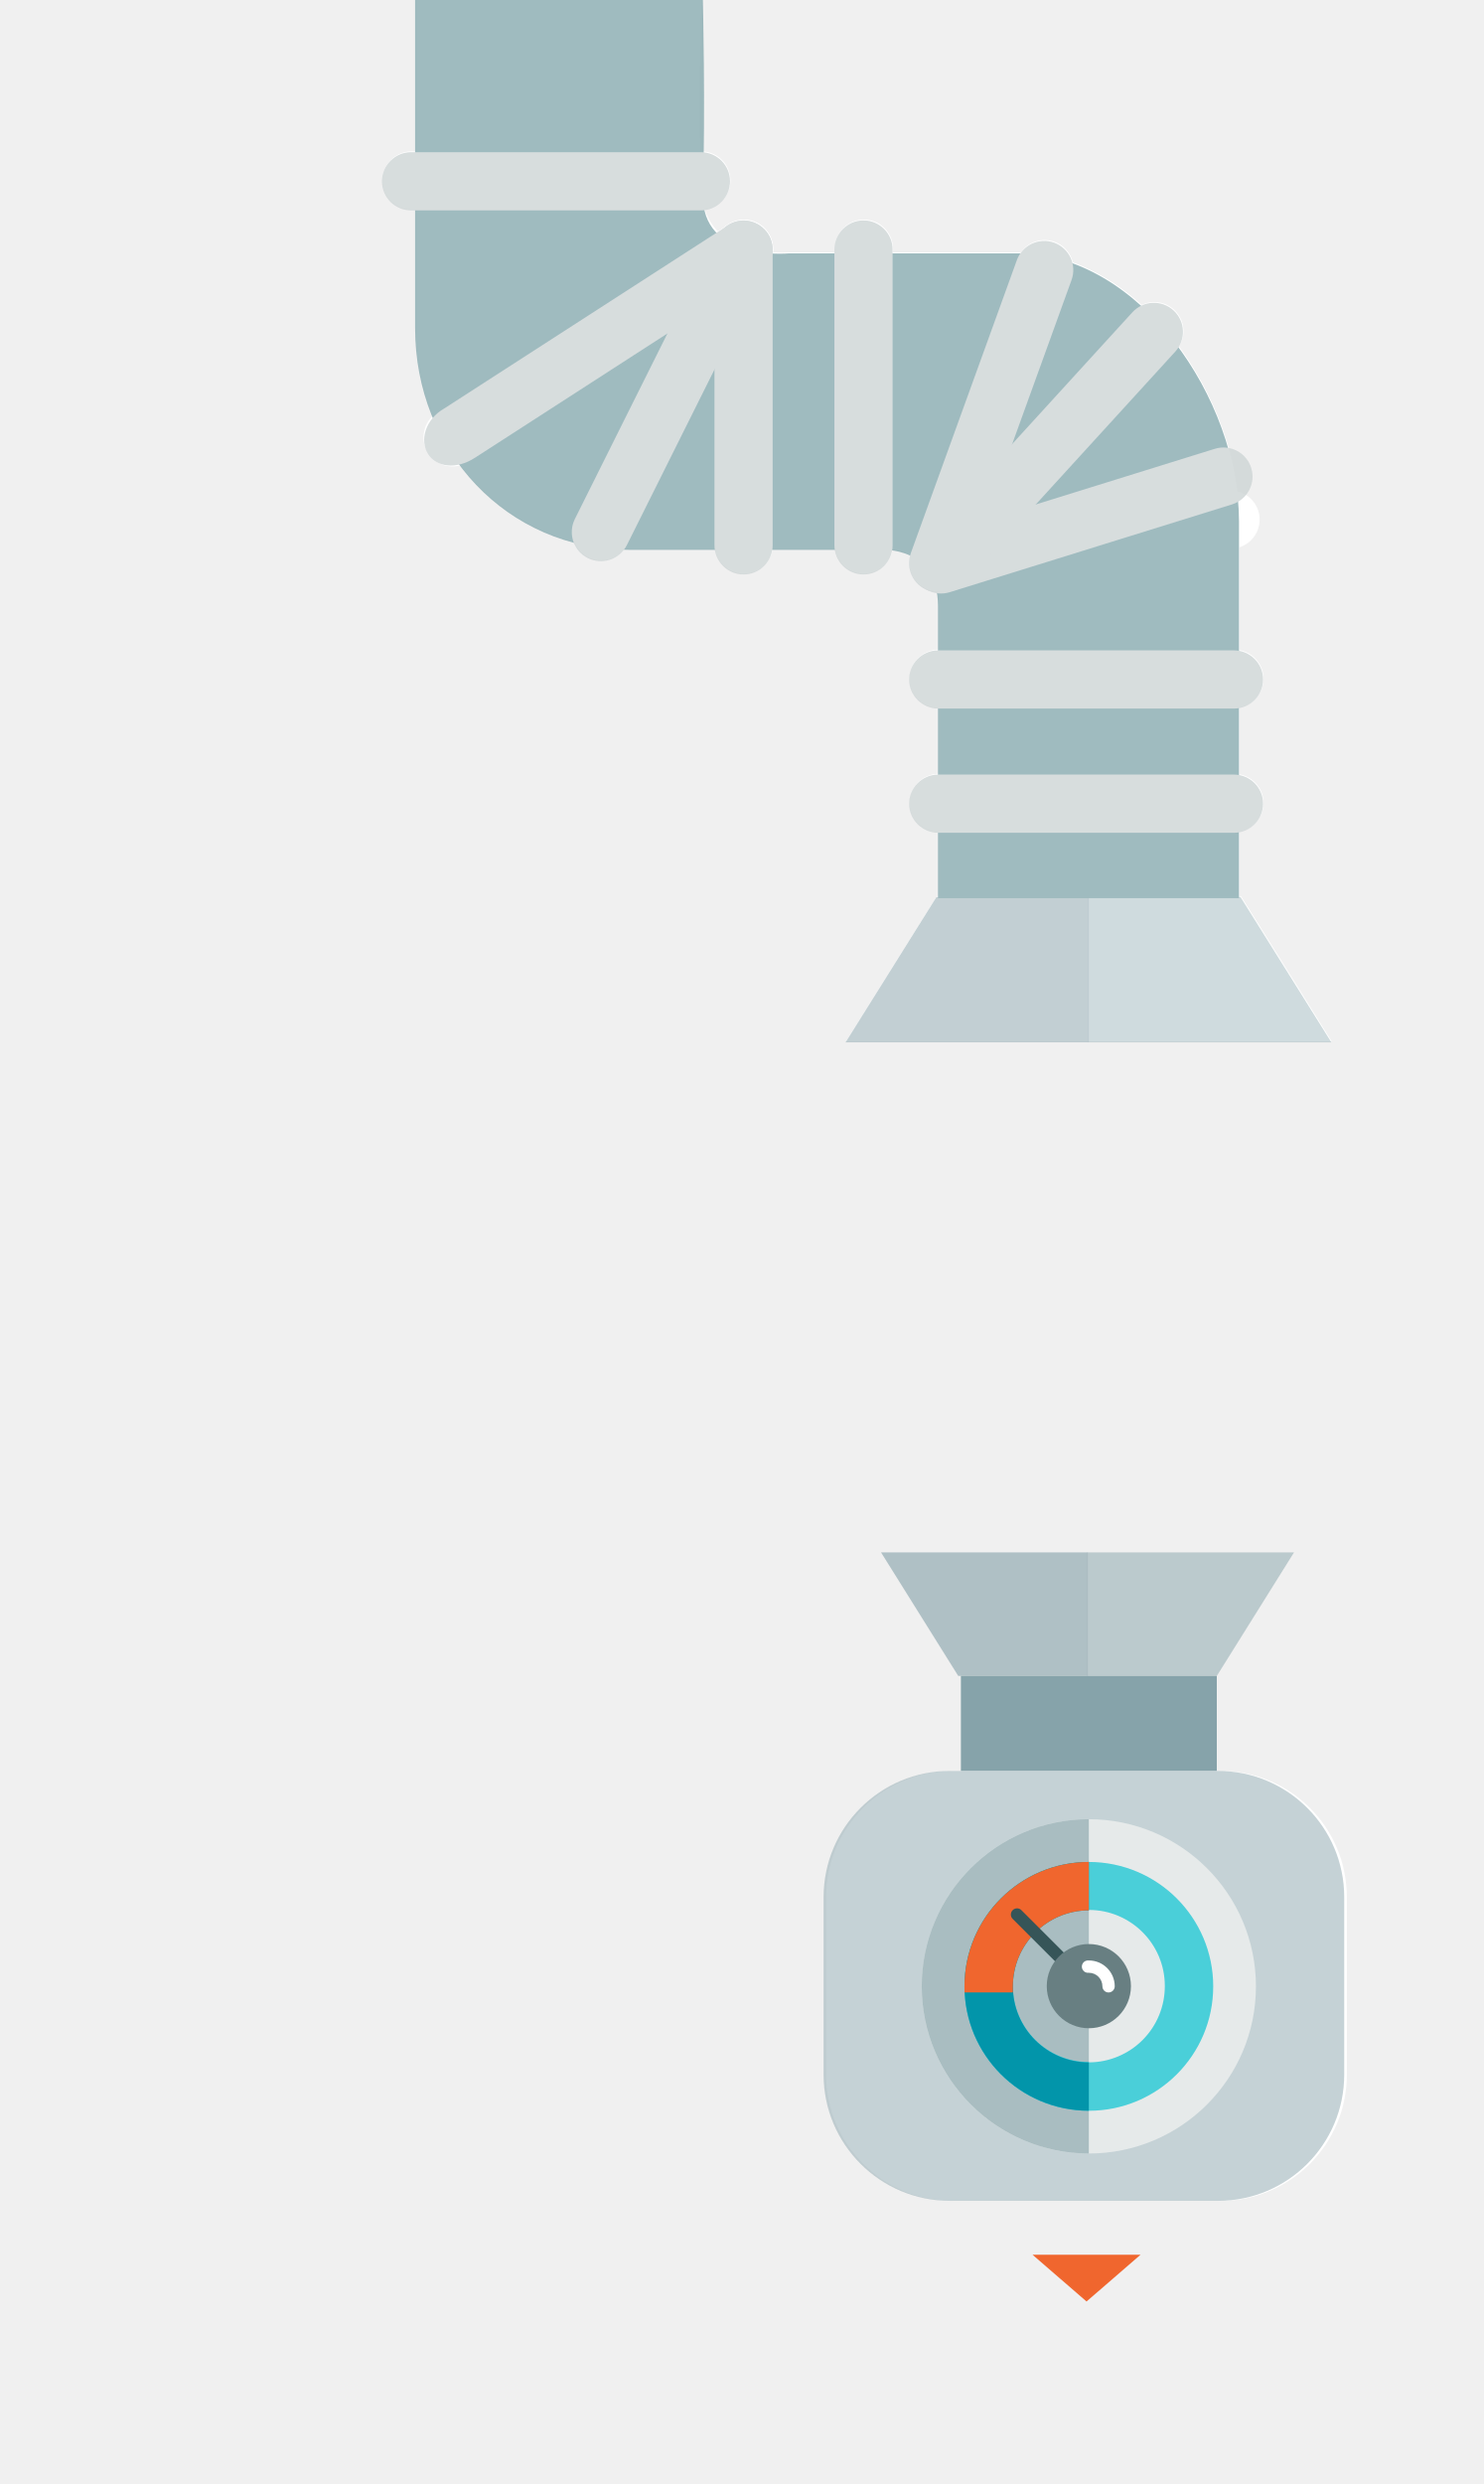
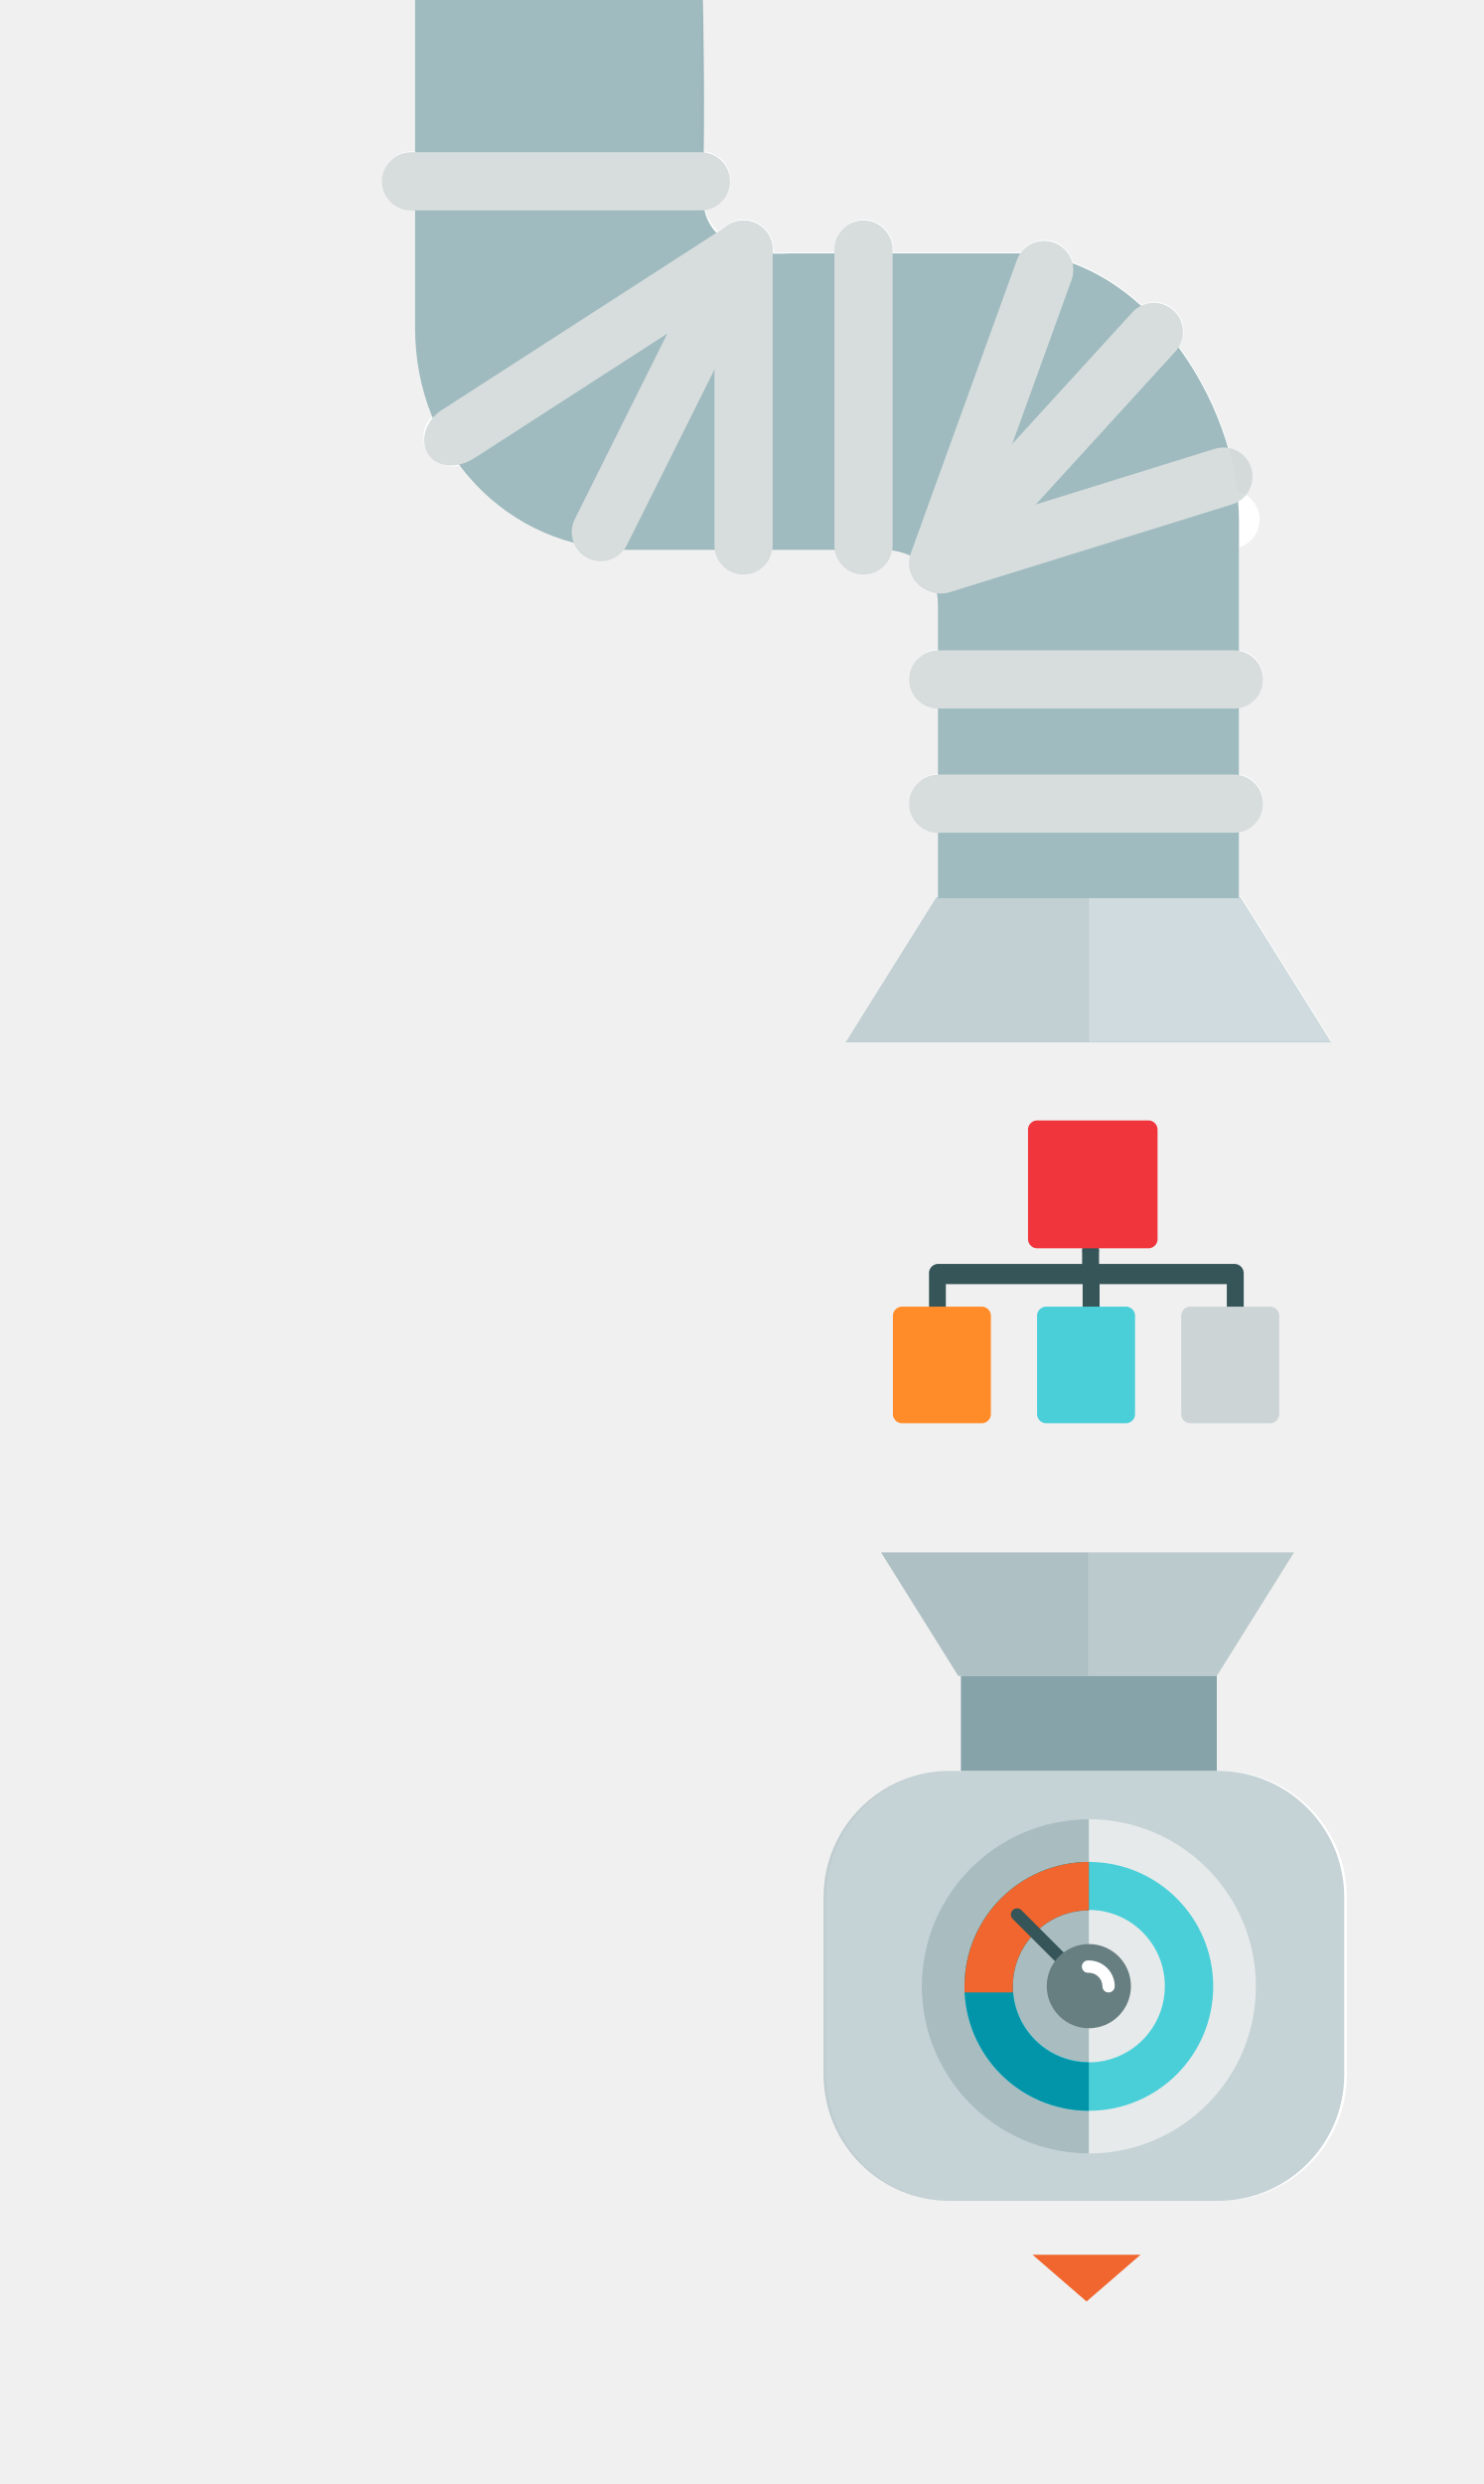
<svg xmlns="http://www.w3.org/2000/svg" id="el_-zuGhutJn" data-name="Layer 1" viewBox="0 0 141 236">
-   <style>@-webkit-keyframes el_6-huvEPHh6i_Animation{0%{opacity: 0;}26.67%{opacity: 0;}50%{opacity: 1;}56.67%{opacity: 0;}100%{opacity: 0;}}@keyframes el_6-huvEPHh6i_Animation{0%{opacity: 0;}26.67%{opacity: 0;}50%{opacity: 1;}56.67%{opacity: 0;}100%{opacity: 0;}}@-webkit-keyframes el_6-huvEPHh6i_CiTldnkTP_Animation{0%{-webkit-transform: translate(103.215px, 120.835px) translate(-103.215px, -120.835px) translate(0px, -35px);transform: translate(103.215px, 120.835px) translate(-103.215px, -120.835px) translate(0px, -35px);}100%{-webkit-transform: translate(103.215px, 120.835px) translate(-103.215px, -120.835px) translate(0px, 50px);transform: translate(103.215px, 120.835px) translate(-103.215px, -120.835px) translate(0px, 50px);}}@keyframes el_6-huvEPHh6i_CiTldnkTP_Animation{0%{-webkit-transform: translate(103.215px, 120.835px) translate(-103.215px, -120.835px) translate(0px, -35px);transform: translate(103.215px, 120.835px) translate(-103.215px, -120.835px) translate(0px, -35px);}100%{-webkit-transform: translate(103.215px, 120.835px) translate(-103.215px, -120.835px) translate(0px, 50px);transform: translate(103.215px, 120.835px) translate(-103.215px, -120.835px) translate(0px, 50px);}}#el_-zuGhutJn *{-webkit-animation-duration: 1s;animation-duration: 1s;-webkit-animation-iteration-count: infinite;animation-iteration-count: infinite;-webkit-animation-timing-function: cubic-bezier(0, 0, 1, 1);animation-timing-function: cubic-bezier(0, 0, 1, 1);}#el_O24-hy_ggP{fill: #fff;}#el_MY_uj-FoLf{fill: #fff;}#el_Z1x2dYGYyF{fill: #fff;}#el_Lg1E6wnu3P{fill: #fff;}#el_-haVswfU5A{fill: #fff;}#el_fcPe40hdj3{fill: #fff;-webkit-transform: matrix(0.95,, -0.3,, 0.3,, 0.95,, -10.02,, 32.78);transform: matrix(0.95,, -0.3,, 0.3,, 0.95,, -10.02,, 32.78);}#el_A4MVa-S3Au{fill: #fff;-webkit-transform: translate(1.18px, 87.47px) rotate(-47.61deg);transform: translate(1.18px, 87.47px) rotate(-47.61deg);}#el_WjwDNaNwSw{fill: #fff;-webkit-transform: translate(44.43px, 119.79px) rotate(-90deg);transform: translate(44.43px, 119.79px) rotate(-90deg);}#el_r-jS63Fu1w{fill: #fff;-webkit-transform: translate(25.02px, 114.67px) rotate(-70.1deg);transform: translate(25.02px, 114.67px) rotate(-70.1deg);}#el_ITFZv5O6_g{fill: #fff;-webkit-transform: translate(33.03px, 108.39px) rotate(-90deg);transform: translate(33.03px, 108.39px) rotate(-90deg);}#el_8Ejt4J7AMy{fill: #fff;-webkit-transform: translate(1.2px, 77.72px) rotate(-63.48deg);transform: translate(1.2px, 77.72px) rotate(-63.48deg);}#el_9ACREtrbRL{fill: #fff;-webkit-transform: translate(-8.59px, 36.01px) rotate(-32.81deg);transform: translate(-8.59px, 36.01px) rotate(-32.81deg);}#el_eeho8JhgTT{fill: #fff;}#el_95Tvg1fo1H{fill: #f0662e;}#el_n2NOK_hVM0O{fill: #6c9098;opacity: 0.4;}#el_KFFtcw9RNnT{fill: #9fb4ba;opacity: 0.8;}#el_CrFdSi6aMn_{fill: #6c9098;opacity: 0.8;}#el_5Zmb6n6cfbI{fill: #fff;}#el_MgP8KcROnUr{fill: #9fb4ba;opacity: 0.6;}#el_3El1P3Cpu6J{fill: #e6eaea;}#el_fVW1_3ICW5g{fill: #6c9098;opacity: 0.5;}#el_1gPohWI6xsl{fill: #4acfd9;}#el_OjHwDXkUZNi{fill: #0295aa;}#el_C213L0OSAcB{fill: #f0662e;}#el_dIcbdj2keJD{fill: #365558;}#el_MJfFz9SlE4C{fill: #687f82;}#el_E96Aw8WHIQg{fill: #fff;}#el_0G_zLSIfeer{opacity: 0.8;}#el_i9Z8MfMU9Ye{fill: #6c9098;opacity: 0.4;}#el_N3ougAzOgHg{fill: #9fb4ba;opacity: 0.8;}#el_vAGjguIAfsR{fill: #87aaaf;}#el__G-CM1567X3{fill: #cdd4d5;}#el_cDya9BQI3pe{fill: #cdd4d5;}#el_EOVq_wm_SKp{fill: #cdd4d5;-webkit-transform: translate(-10.04px, 32.77px) rotate(-17.27deg);transform: translate(-10.04px, 32.77px) rotate(-17.27deg);}#el_ruM9YTbPB-U{fill: #cdd4d5;-webkit-transform: translate(1.1px, 87.46px) rotate(-47.61deg);transform: translate(1.1px, 87.46px) rotate(-47.61deg);}#el_t2Jzjuy0xYA{fill: #cdd4d5;-webkit-transform: translate(44.31px, 119.82px) rotate(-90deg);transform: translate(44.31px, 119.82px) rotate(-90deg);}#el_BOvsHy9i1Nj{fill: #cdd4d5;-webkit-transform: translate(24.92px, 114.69px) rotate(-70.1deg);transform: translate(24.92px, 114.69px) rotate(-70.1deg);}#el_EY4XQBlSeLD{fill: #cdd4d5;-webkit-transform: translate(32.91px, 108.43px) rotate(-90deg);transform: translate(32.91px, 108.43px) rotate(-90deg);}#el_a-JsKrwBMHa{fill: #cdd4d5;-webkit-transform: translate(1.1px, 77.73px) rotate(-63.48deg);transform: translate(1.1px, 77.73px) rotate(-63.48deg);}#el_v-_8PeIGxNC{fill: #cdd4d5;}#el_2FQKmhRhiYz{fill: #cdd4d5;}#el_PXaxadpfaTk{fill: #365558;}#el_lU9q7Nkt28M{fill: #ff8c29;}#el_-NmBXRwcXHw{fill: #4acfd9;}#el__iaNv9_5Nx1{fill: #cdd4d5;}#el_k0BondMAxha{fill: #f0353d;}#el_6-huvEPHh6i_CiTldnkTP{-webkit-animation-name: el_6-huvEPHh6i_CiTldnkTP_Animation;animation-name: el_6-huvEPHh6i_CiTldnkTP_Animation;-webkit-transform: translate(103.215px, 120.835px) translate(-103.215px, -120.835px) translate(0px, -35px);transform: translate(103.215px, 120.835px) translate(-103.215px, -120.835px) translate(0px, -35px);}#el_6-huvEPHh6i{-webkit-animation-name: el_6-huvEPHh6i_Animation;animation-name: el_6-huvEPHh6i_Animation;opacity: 0;}</style>
+   <style>@-webkit-keyframes el_6-huvEPHh6i_Animation{0%{opacity: 0;}34.44%{opacity: 0;}35.56%{opacity: 1;}53.33%{opacity: 1;}54.44%{opacity: 0;}100%{opacity: 0;}}@keyframes el_6-huvEPHh6i_Animation{0%{opacity: 0;}34.44%{opacity: 0;}35.56%{opacity: 1;}53.33%{opacity: 1;}54.44%{opacity: 0;}100%{opacity: 0;}}@-webkit-keyframes el_6-huvEPHh6i_CiTldnkTP_Animation{0%{-webkit-transform: translate(103.215px, 120.835px) translate(-103.215px, -120.835px) translate(0px, -35px);transform: translate(103.215px, 120.835px) translate(-103.215px, -120.835px) translate(0px, -35px);}100%{-webkit-transform: translate(103.215px, 120.835px) translate(-103.215px, -120.835px) translate(0px, 50px);transform: translate(103.215px, 120.835px) translate(-103.215px, -120.835px) translate(0px, 50px);}}@keyframes el_6-huvEPHh6i_CiTldnkTP_Animation{0%{-webkit-transform: translate(103.215px, 120.835px) translate(-103.215px, -120.835px) translate(0px, -35px);transform: translate(103.215px, 120.835px) translate(-103.215px, -120.835px) translate(0px, -35px);}100%{-webkit-transform: translate(103.215px, 120.835px) translate(-103.215px, -120.835px) translate(0px, 50px);transform: translate(103.215px, 120.835px) translate(-103.215px, -120.835px) translate(0px, 50px);}}#el_-zuGhutJn *{-webkit-animation-duration: 3s;animation-duration: 3s;-webkit-animation-iteration-count: infinite;animation-iteration-count: infinite;-webkit-animation-timing-function: cubic-bezier(0, 0, 1, 1);animation-timing-function: cubic-bezier(0, 0, 1, 1);}#el_O24-hy_ggP{fill: #fff;}#el_MY_uj-FoLf{fill: #fff;}#el_Z1x2dYGYyF{fill: #fff;}#el_Lg1E6wnu3P{fill: #fff;}#el_-haVswfU5A{fill: #fff;}#el_fcPe40hdj3{fill: #fff;-webkit-transform: matrix(0.95,, -0.3,, 0.3,, 0.95,, -10.02,, 32.78);transform: matrix(0.95,, -0.3,, 0.3,, 0.95,, -10.02,, 32.78);}#el_A4MVa-S3Au{fill: #fff;-webkit-transform: translate(1.18px, 87.47px) rotate(-47.61deg);transform: translate(1.18px, 87.47px) rotate(-47.61deg);}#el_WjwDNaNwSw{fill: #fff;-webkit-transform: translate(44.43px, 119.79px) rotate(-90deg);transform: translate(44.43px, 119.79px) rotate(-90deg);}#el_r-jS63Fu1w{fill: #fff;-webkit-transform: translate(25.02px, 114.67px) rotate(-70.1deg);transform: translate(25.02px, 114.67px) rotate(-70.1deg);}#el_ITFZv5O6_g{fill: #fff;-webkit-transform: translate(33.03px, 108.39px) rotate(-90deg);transform: translate(33.03px, 108.39px) rotate(-90deg);}#el_8Ejt4J7AMy{fill: #fff;-webkit-transform: translate(1.2px, 77.72px) rotate(-63.48deg);transform: translate(1.2px, 77.72px) rotate(-63.48deg);}#el_9ACREtrbRL{fill: #fff;-webkit-transform: translate(-8.59px, 36.01px) rotate(-32.81deg);transform: translate(-8.59px, 36.01px) rotate(-32.81deg);}#el_eeho8JhgTT{fill: #fff;}#el_95Tvg1fo1H{fill: #f0662e;}#el_n2NOK_hVM0O{fill: #6c9098;opacity: 0.4;}#el_KFFtcw9RNnT{fill: #9fb4ba;opacity: 0.8;}#el_CrFdSi6aMn_{fill: #6c9098;opacity: 0.8;}#el_5Zmb6n6cfbI{fill: #fff;}#el_MgP8KcROnUr{fill: #9fb4ba;opacity: 0.6;}#el_3El1P3Cpu6J{fill: #e6eaea;}#el_fVW1_3ICW5g{fill: #6c9098;opacity: 0.5;}#el_1gPohWI6xsl{fill: #4acfd9;}#el_OjHwDXkUZNi{fill: #0295aa;}#el_C213L0OSAcB{fill: #f0662e;}#el_dIcbdj2keJD{fill: #365558;}#el_MJfFz9SlE4C{fill: #687f82;}#el_E96Aw8WHIQg{fill: #fff;}#el_0G_zLSIfeer{opacity: 0.8;}#el_i9Z8MfMU9Ye{fill: #6c9098;opacity: 0.4;}#el_N3ougAzOgHg{fill: #9fb4ba;opacity: 0.8;}#el_vAGjguIAfsR{fill: #87aaaf;}#el__G-CM1567X3{fill: #cdd4d5;}#el_cDya9BQI3pe{fill: #cdd4d5;}#el_EOVq_wm_SKp{fill: #cdd4d5;-webkit-transform: translate(-10.04px, 32.77px) rotate(-17.27deg);transform: translate(-10.04px, 32.77px) rotate(-17.27deg);}#el_ruM9YTbPB-U{fill: #cdd4d5;-webkit-transform: translate(1.1px, 87.46px) rotate(-47.61deg);transform: translate(1.1px, 87.46px) rotate(-47.61deg);}#el_t2Jzjuy0xYA{fill: #cdd4d5;-webkit-transform: translate(44.31px, 119.82px) rotate(-90deg);transform: translate(44.31px, 119.82px) rotate(-90deg);}#el_BOvsHy9i1Nj{fill: #cdd4d5;-webkit-transform: translate(24.92px, 114.69px) rotate(-70.1deg);transform: translate(24.92px, 114.69px) rotate(-70.1deg);}#el_EY4XQBlSeLD{fill: #cdd4d5;-webkit-transform: translate(32.91px, 108.43px) rotate(-90deg);transform: translate(32.91px, 108.43px) rotate(-90deg);}#el_a-JsKrwBMHa{fill: #cdd4d5;-webkit-transform: translate(1.1px, 77.73px) rotate(-63.48deg);transform: translate(1.1px, 77.73px) rotate(-63.48deg);}#el_v-_8PeIGxNC{fill: #cdd4d5;}#el_2FQKmhRhiYz{fill: #cdd4d5;}#el_PXaxadpfaTk{fill: #365558;}#el_lU9q7Nkt28M{fill: #ff8c29;}#el_-NmBXRwcXHw{fill: #4acfd9;}#el__iaNv9_5Nx1{fill: #cdd4d5;}#el_k0BondMAxha{fill: #f0353d;}#el_6-huvEPHh6i_CiTldnkTP{-webkit-animation-name: el_6-huvEPHh6i_CiTldnkTP_Animation;animation-name: el_6-huvEPHh6i_CiTldnkTP_Animation;}#el_6-huvEPHh6i{-webkit-animation-name: el_6-huvEPHh6i_Animation;animation-name: el_6-huvEPHh6i_Animation;}</style>
  <defs />
  <polygon points="126.57 98.95 117.94 85.14 103.46 85.14 103.46 98.95 126.57 98.95" id="el_O24-hy_ggP" />
  <polygon points="80.4 98.95 89.04 85.14 103.52 85.14 103.52 98.95 80.4 98.95" id="el_MY_uj-FoLf" />
  <path d="M89.18,57.48V85.25h28.61V50.47h0c0-.32,0-.65,0-1,0-11.64-9.43-25.49-21.06-25.49H75.09s-8.1.78-8.41-5.76c-.38-7.79,0-18.32,0-18.32H39.5V31.1c0,11.63,8.69,21.06,20.32,21.06h24A5,5,0,0,1,89.18,57.48Z" id="el_Z1x2dYGYyF" />
  <rect x="86.44" y="73.52" width="33.64" height="5.53" rx="2.77" ry="2.77" id="el_Lg1E6wnu3P" />
  <rect x="86.44" y="61.72" width="33.64" height="5.53" rx="2.77" ry="2.77" id="el_-haVswfU5A" />
  <rect x="86.07" y="46.6" width="33.64" height="5.53" rx="2.77" ry="2.77" id="el_fcPe40hdj3" />
  <rect x="82.15" y="39.63" width="35.15" height="5.53" rx="2.77" ry="2.77" id="el_A4MVa-S3Au" />
  <rect x="65.29" y="34.91" width="33.64" height="5.53" rx="2.77" ry="2.77" id="el_WjwDNaNwSw" />
  <rect x="76.67" y="36.73" width="35.15" height="5.53" rx="2.77" ry="2.77" id="el_r-jS63Fu1w" />
  <rect x="53.89" y="34.91" width="33.64" height="5.53" rx="2.77" ry="2.77" id="el_ITFZv5O6_g" />
  <rect x="46.61" y="35.13" width="33.64" height="5.53" rx="2.77" ry="2.77" id="el_8Ejt4J7AMy" />
  <path d="M40.4,29.83H73.34a2.77,2.77,0,0,1,2.77,2.77v0a2.77,2.77,0,0,1-2.77,2.77h-33a2.74,2.74,0,0,1-2.74-2.74v0a2.79,2.79,0,0,1,2.79-2.79Z" id="el_9ACREtrbRL" />
  <rect x="36.34" y="14.38" width="33.08" height="5.53" rx="2.77" ry="2.77" id="el_eeho8JhgTT" />
  <g id="el_LEQbREphnF">
    <polygon points="103.26 218.66 108.39 214.22 98.13 214.22 103.26 218.66" id="el_95Tvg1fo1H" />
    <polygon points="122.98 147.49 115.64 159.23 103.33 159.23 103.33 147.49 122.98 147.49" id="el_n2NOK_hVM0O" />
    <polygon points="83.73 147.49 91.07 159.23 103.38 159.23 103.38 147.49 83.73 147.49" id="el_KFFtcw9RNnT" />
    <rect x="91.32" y="159.23" width="24.32" height="18.03" id="el_CrFdSi6aMn_" />
    <rect x="78.52" y="168.25" width="49.48" height="40.85" rx="12" ry="12" id="el_5Zmb6n6cfbI" />
    <rect x="78.27" y="168.25" width="49.48" height="40.85" rx="12" ry="12" id="el_MgP8KcROnUr" />
    <path d="M103.48,172.84a15.88,15.88,0,1,0,15.88,15.88A15.89,15.89,0,0,0,103.48,172.84Z" id="el_3El1P3Cpu6J" />
    <path d="M87.6,188.72a15.9,15.9,0,0,0,15.88,15.88V172.84A15.89,15.89,0,0,0,87.6,188.72Z" id="el_fVW1_3ICW5g" />
    <path d="M103.48,176.9a11.82,11.82,0,1,0,11.82,11.82A11.83,11.83,0,0,0,103.48,176.9Zm0,19a7.22,7.22,0,1,1,7.22-7.22A7.23,7.23,0,0,1,103.48,195.94Z" id="el_1gPohWI6xsl" />
    <path d="M96.26,188.72a7.23,7.23,0,0,1,7.22-7.22v-4.6a11.82,11.82,0,0,0,0,23.64v-4.6A7.23,7.23,0,0,1,96.26,188.72Z" id="el_OjHwDXkUZNi" />
    <path d="M91.66,188.72v.58h4.6v-.58a7.23,7.23,0,0,1,7.22-7.22v-4.6A11.83,11.83,0,0,0,91.66,188.72Z" id="el_C213L0OSAcB" />
    <path d="M103.48,189.3a.58.58,0,0,1-.42-.17l-6.86-6.86a.59.59,0,0,1,.83-.83l6.86,6.86a.59.59,0,0,1,0,.83A.54.54,0,0,1,103.48,189.3Z" id="el_dIcbdj2keJD" />
    <path d="M103.48,184.7a4,4,0,1,0,4,4A4,4,0,0,0,103.48,184.7Z" id="el_MJfFz9SlE4C" />
    <path d="M105.35,189.3a.58.58,0,0,1-.58-.58,1.29,1.29,0,0,0-1.29-1.29.59.59,0,1,1,0-1.17,2.46,2.46,0,0,1,2.46,2.46A.59.59,0,0,1,105.35,189.3Z" id="el_E96Aw8WHIQg" />
  </g>
  <g id="el_0G_zLSIfeer">
    <polygon points="126.53 99.03 117.89 85.22 103.42 85.22 103.42 99.03 126.53 99.03" id="el_i9Z8MfMU9Ye" />
    <polygon points="80.36 99.03 89 85.22 103.48 85.22 103.48 99.03 80.36 99.03" id="el_N3ougAzOgHg" />
    <path d="M89.14,57.56V85.33h28.61V50.55h0c0-.32,0-.65,0-1,0-11.63-9.43-25.48-21.06-25.48H75s-8.4.84-8.2-5.7c.25-8,0-18.38,0-18.38H39.45V31.18c0,11.63,8.7,21.06,20.33,21.06h24S89.14,51.88,89.14,57.56Z" id="el_vAGjguIAfsR" />
    <rect x="86.4" y="73.59" width="33.64" height="5.53" rx="2.77" ry="2.77" id="el__G-CM1567X3" />
    <rect x="86.4" y="61.79" width="33.64" height="5.53" rx="2.77" ry="2.77" id="el_cDya9BQI3pe" />
    <rect x="86.03" y="46.68" width="33.64" height="5.53" rx="2.77" ry="2.77" id="el_EOVq_wm_SKp" />
    <rect x="82.11" y="39.71" width="35.15" height="5.53" rx="2.77" ry="2.77" id="el_ruM9YTbPB-U" />
    <rect x="65.24" y="34.99" width="33.64" height="5.53" rx="2.77" ry="2.77" id="el_t2Jzjuy0xYA" />
    <rect x="76.63" y="36.81" width="35.15" height="5.53" rx="2.77" ry="2.77" id="el_BOvsHy9i1Nj" />
    <rect x="53.85" y="34.99" width="33.64" height="5.53" rx="2.77" ry="2.77" id="el_EY4XQBlSeLD" />
    <rect x="46.56" y="35.21" width="33.64" height="5.53" rx="2.77" ry="2.77" id="el_a-JsKrwBMHa" />
    <path d="M45.14,43.49l27-17.43A2.77,2.77,0,0,0,73,22.24h0a2.77,2.77,0,0,0-3.83-.82l-27,17.42c-1.74,1-2.31,3-1.49,4.28h0C41.48,44.4,43.36,44.64,45.14,43.49Z" id="el_v-_8PeIGxNC" />
    <rect x="36.3" y="14.46" width="33.08" height="5.53" rx="2.77" ry="2.77" id="el_2FQKmhRhiYz" />
  </g>
  <g id="el_6-huvEPHh6i_CiTldnkTP" data-animator-group="true" data-animator-type="0">
    <g id="el_6-huvEPHh6i">
      <path d="M117.35,120.08h-12.9V119a.82.82,0,1,0-1.61,0v1.08H89.09a.89.89,0,0,0-.8,1v4.06a.81.81,0,1,0,1.6,0V122h13v3.11a.82.82,0,1,0,1.61,0V122h12.09v3.11a.82.82,0,1,0,1.61,0V121A.89.89,0,0,0,117.35,120.08Z" id="el_PXaxadpfaTk" />
      <path d="M93.37,124.14H85.66a.89.89,0,0,0-.8,1v9.13a.88.88,0,0,0,.8.95h7.71a.88.88,0,0,0,.8-.95v-9.13A.89.89,0,0,0,93.37,124.14Z" id="el_lU9q7Nkt28M" />
      <path d="M107.07,124.14H99.36a.89.89,0,0,0-.8,1v9.13a.88.88,0,0,0,.8.95h7.71a.88.88,0,0,0,.8-.95v-9.13A.89.89,0,0,0,107.07,124.14Z" id="el_-NmBXRwcXHw" />
      <path d="M120.77,124.14h-7.71a.89.89,0,0,0-.8,1v9.13a.88.88,0,0,0,.8.95h7.71a.88.88,0,0,0,.8-.95v-9.13A.89.89,0,0,0,120.77,124.14Z" id="el__iaNv9_5Nx1" />
      <path d="M109.21,106.45H98.51a.89.89,0,0,0-.81,1v10.15a.89.89,0,0,0,.81,1h10.7a.89.89,0,0,0,.8-1V107.4A.89.89,0,0,0,109.21,106.45Z" id="el_k0BondMAxha" />
    </g>
  </g>
</svg>
